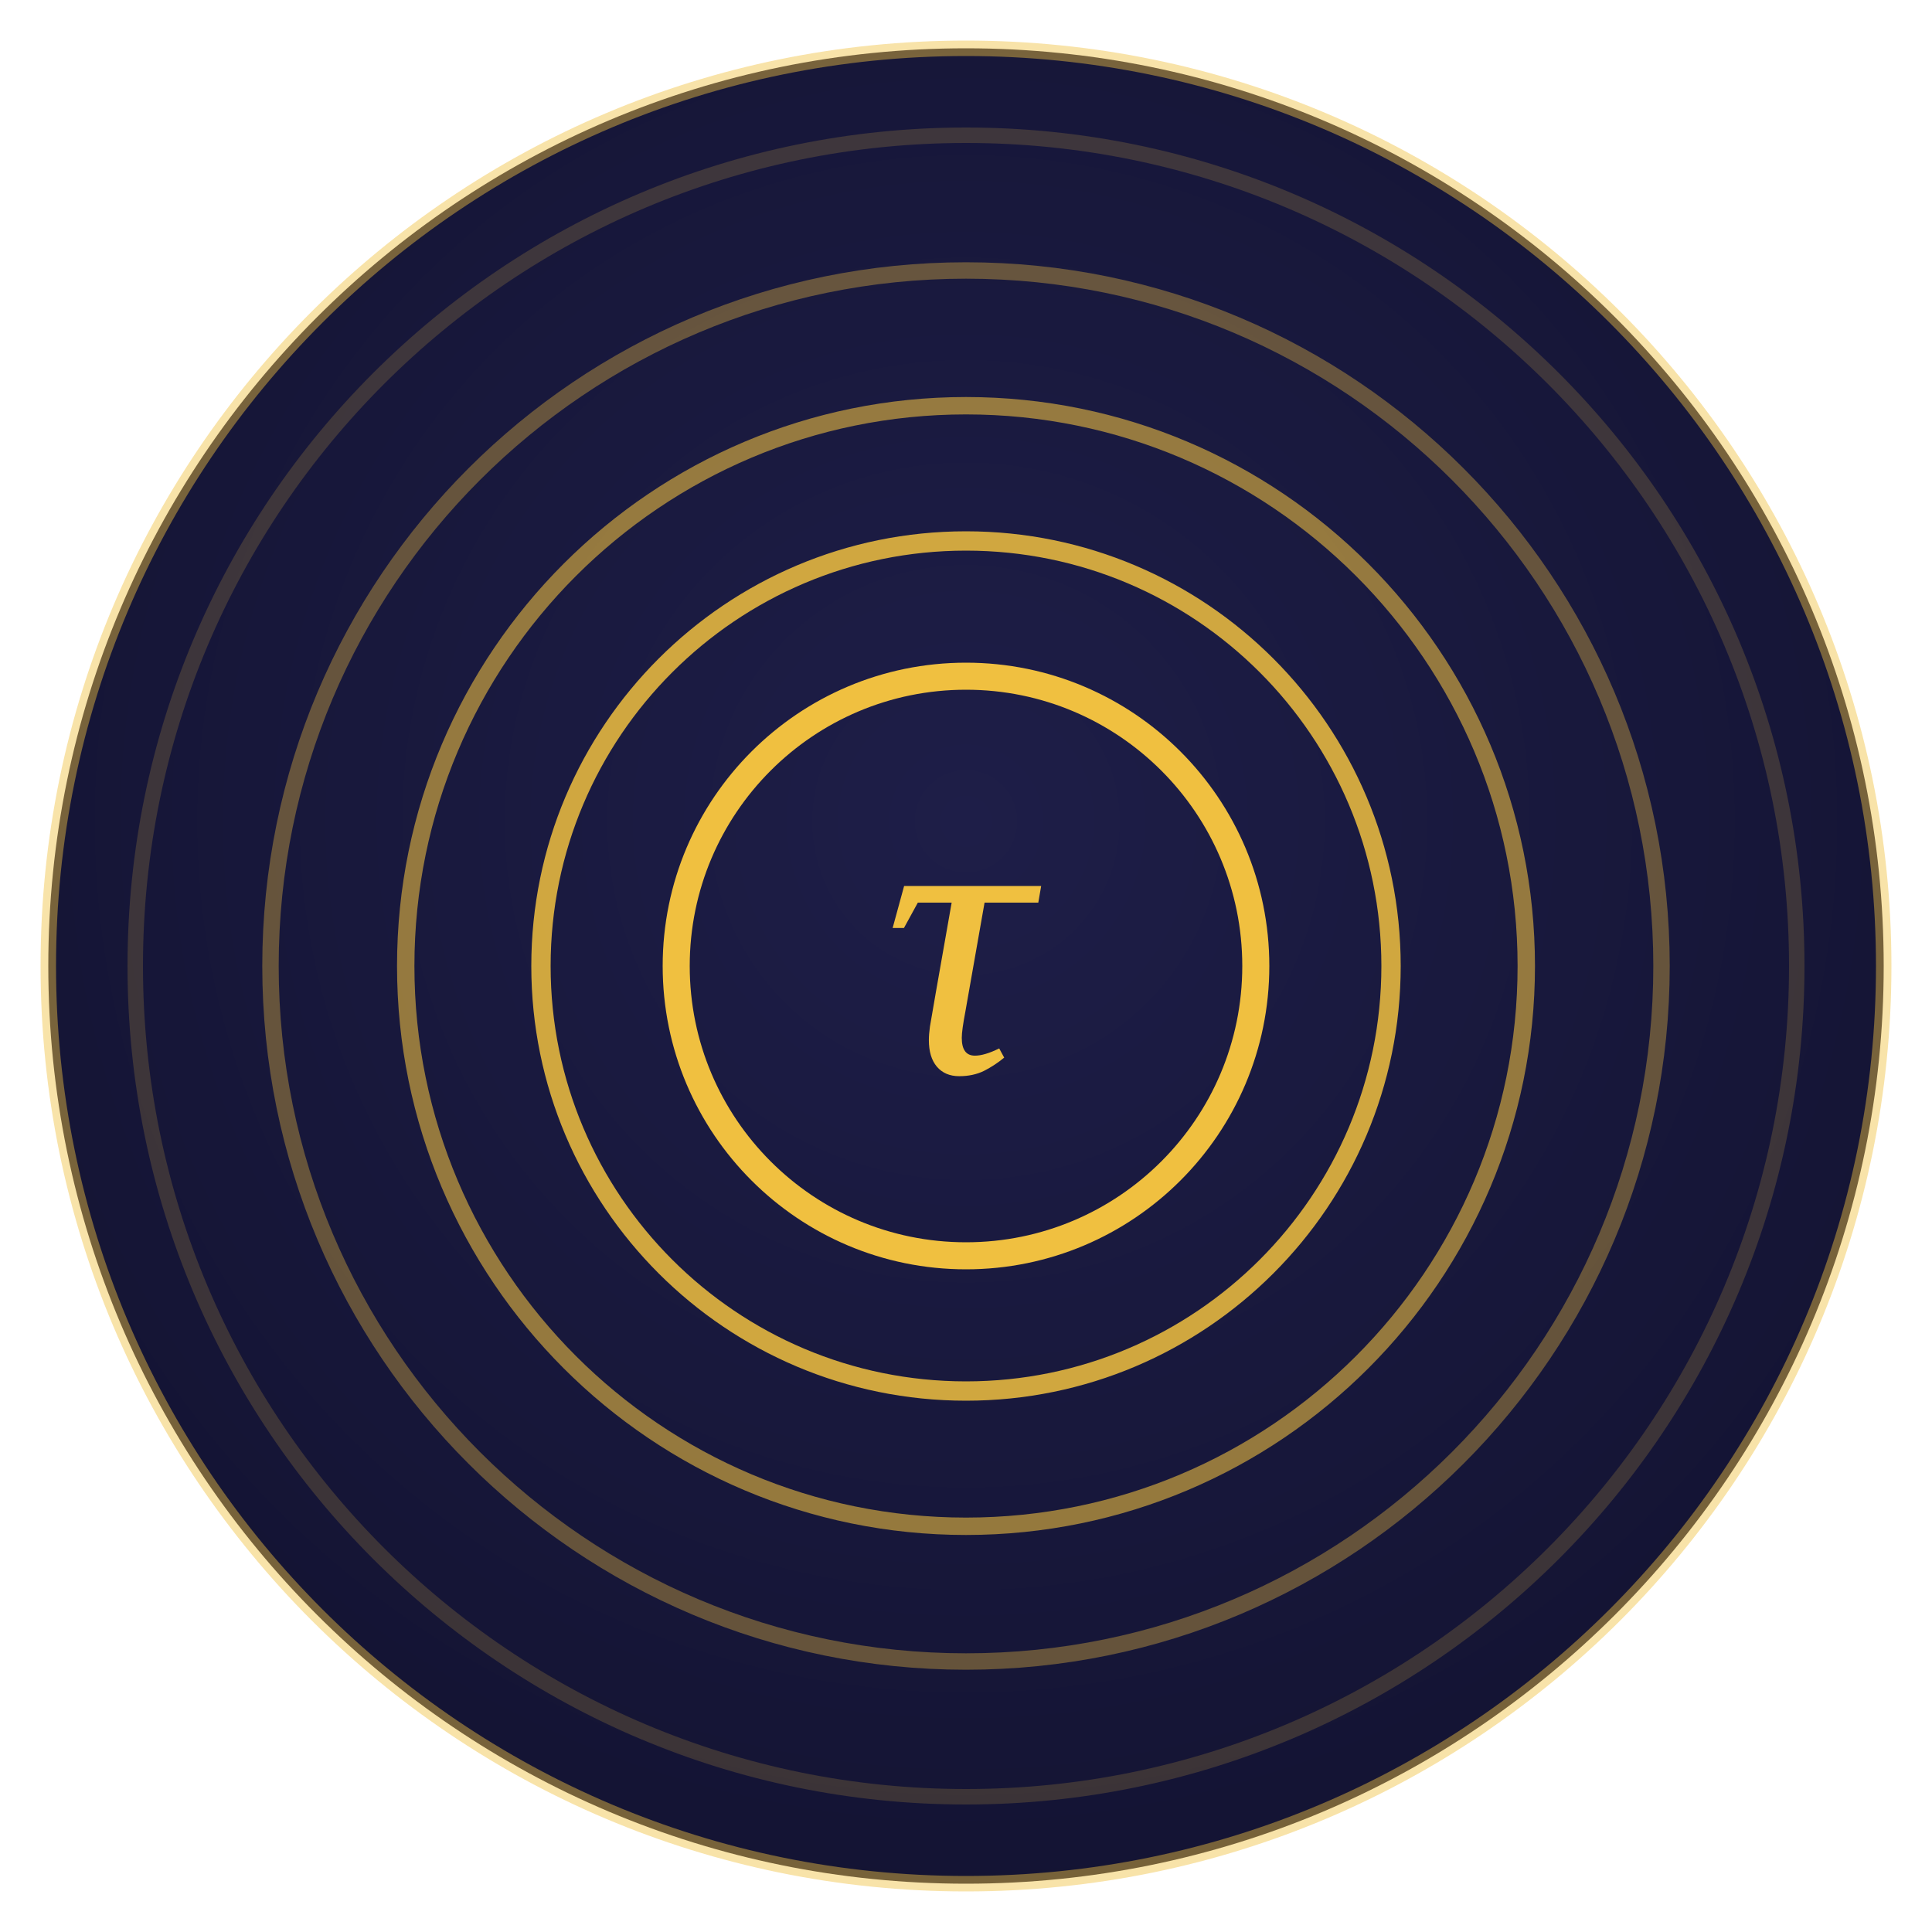
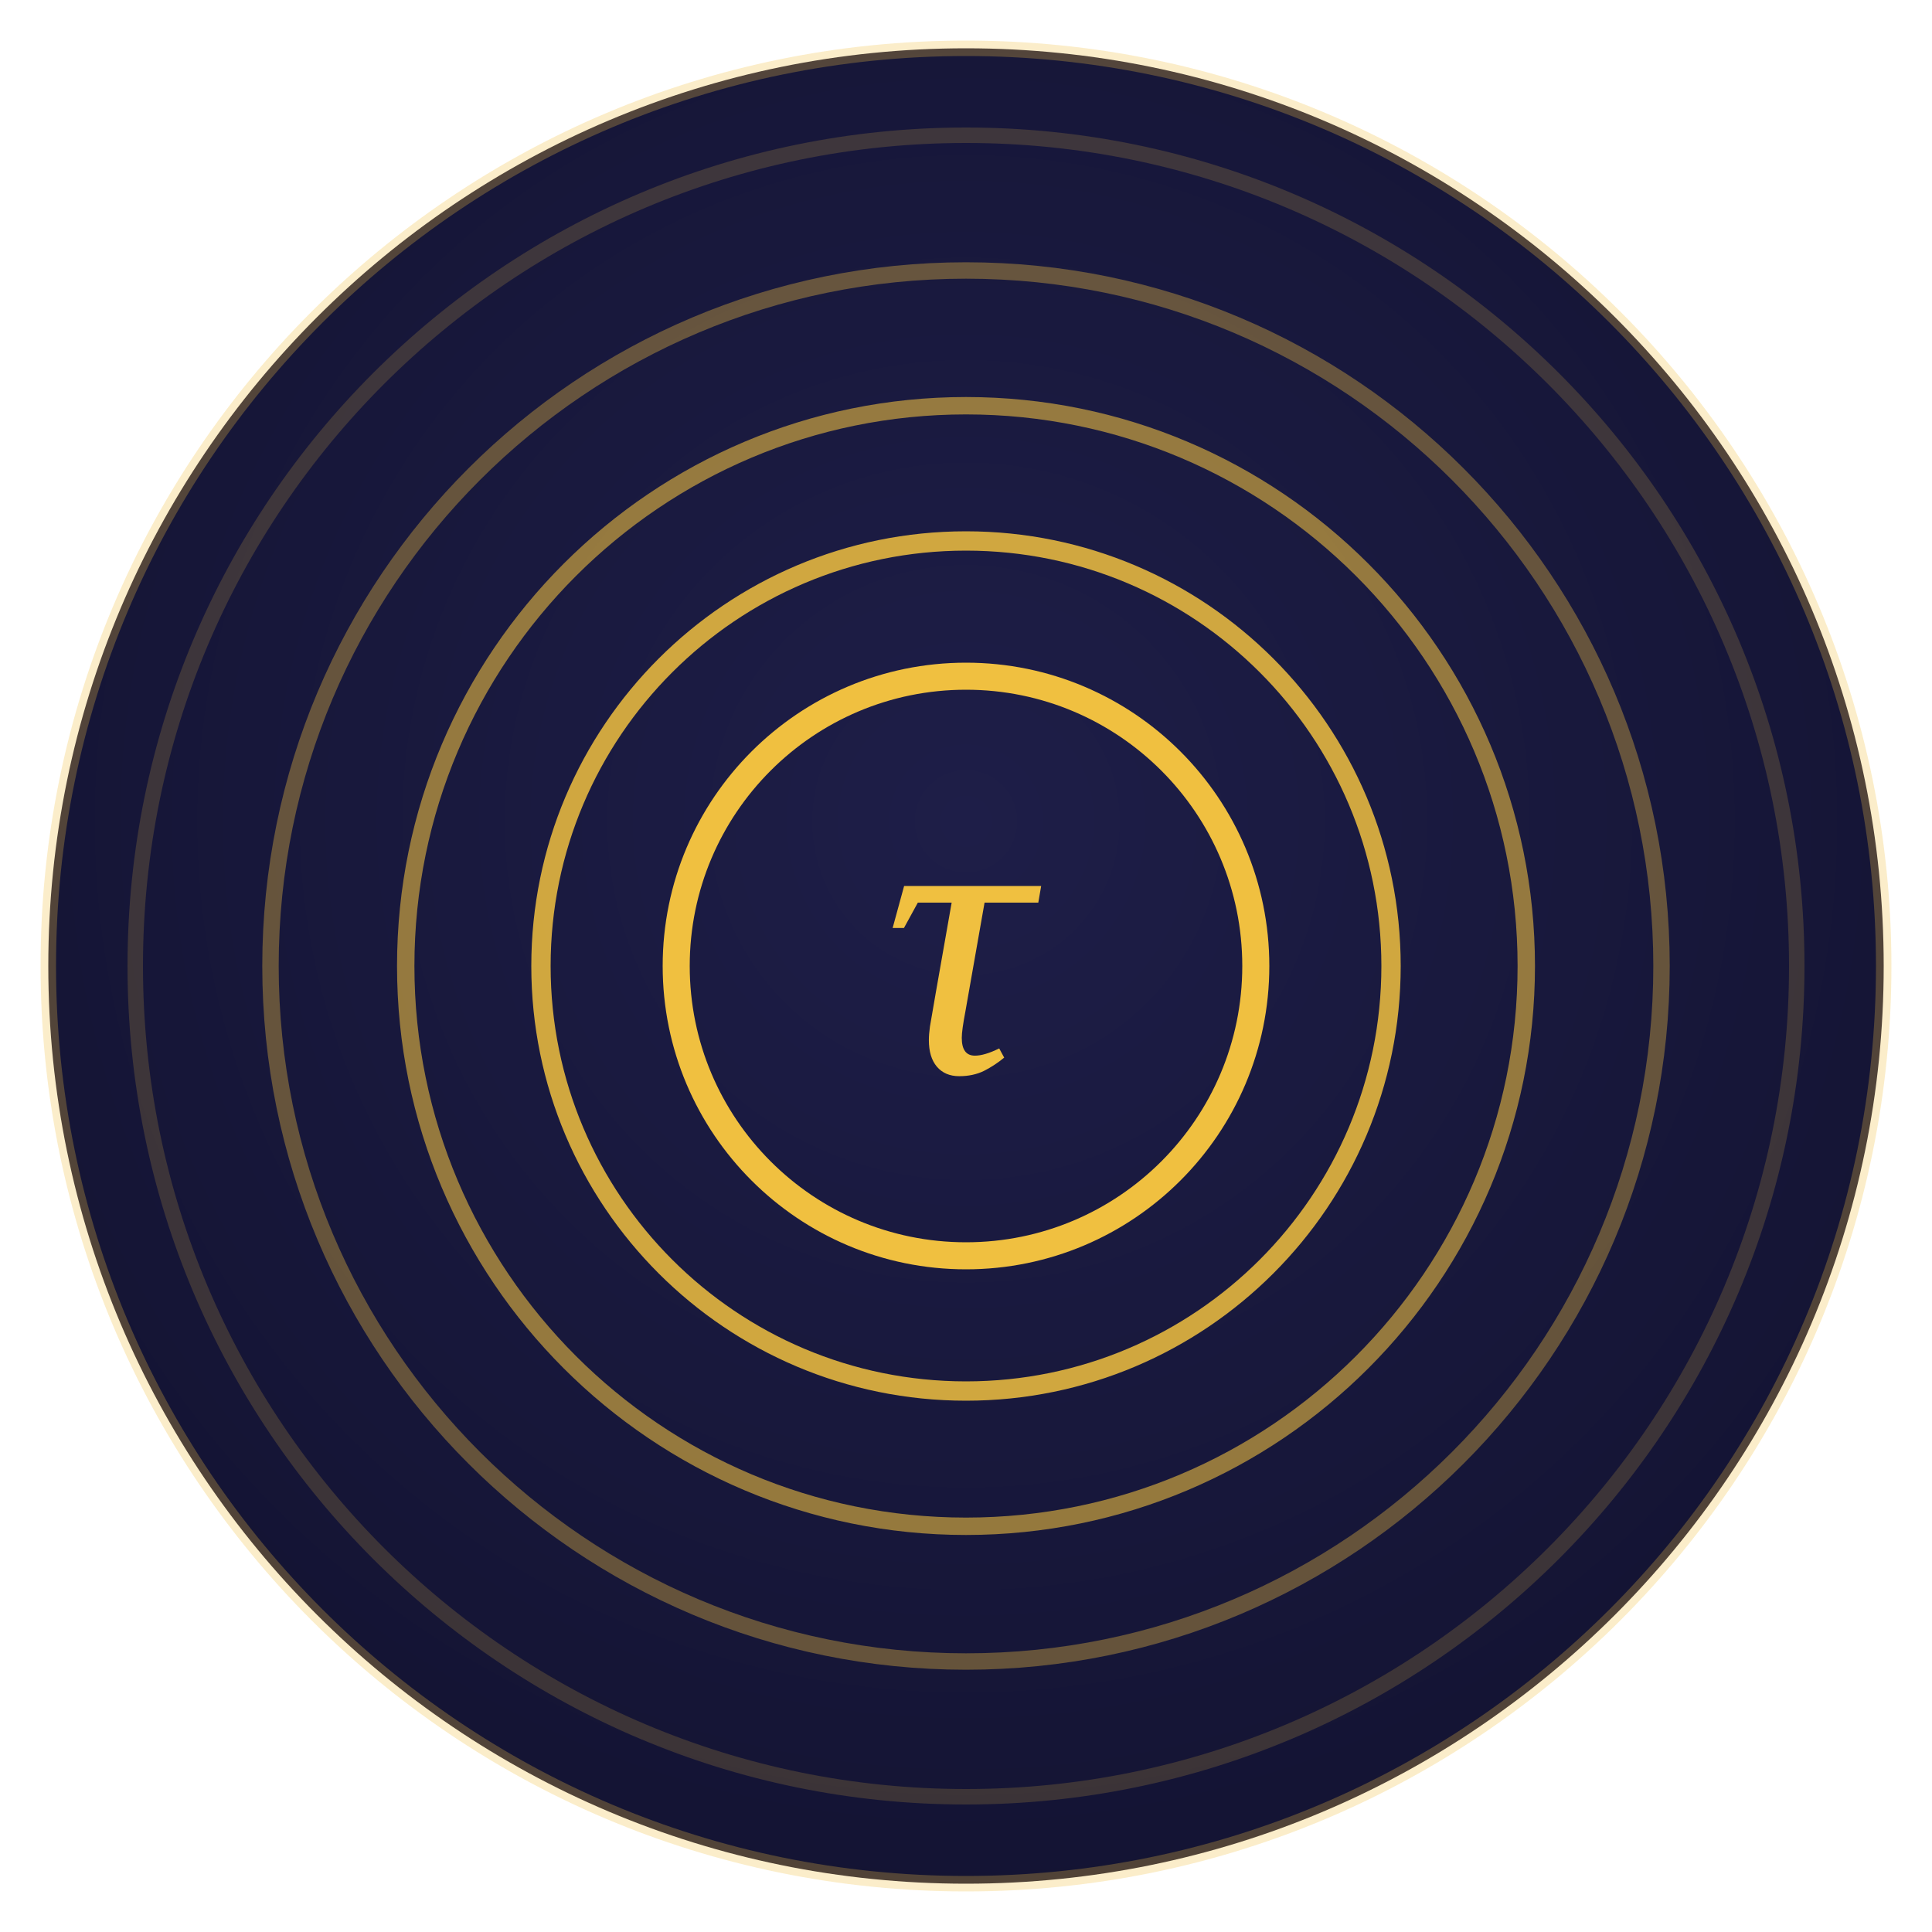
<svg xmlns="http://www.w3.org/2000/svg" viewBox="0 0 200 200" width="200" height="200">
  <defs>
    <radialGradient id="disc" cx="50%" cy="42%" r="68%">
      <stop offset="0%" stop-color="#1e1e48" />
      <stop offset="100%" stop-color="#121230" />
    </radialGradient>
  </defs>
  <circle cx="100" cy="100" r="95" fill="url(#disc)" />
-   <circle cx="100" cy="100" r="95" fill="none" stroke="#f0c040" stroke-width="1.6" opacity="0.45" />
+   <circle cx="100" cy="100" r="95" fill="none" stroke="#f0c040" stroke-width="1.6" opacity="0.28" />
  <circle cx="100" cy="100" r="86" fill="none" stroke="#f0c040" stroke-width="1.6" opacity="0.18" />
  <circle cx="100" cy="100" r="72" fill="none" stroke="#f0c040" stroke-width="1.7" opacity="0.36" />
  <circle cx="100" cy="100" r="58" fill="none" stroke="#f0c040" stroke-width="1.8" opacity="0.58" />
  <circle cx="100" cy="100" r="44" fill="none" stroke="#f0c040" stroke-width="2.0" opacity="0.85" />
  <circle cx="100" cy="100" r="30" fill="none" stroke="#f0c040" stroke-width="2.8" />
  <text x="99" y="111" font-family="Georgia, 'Times New Roman', serif" font-size="42" fill="#f0c040" text-anchor="middle" font-style="italic">τ</text>
</svg>
